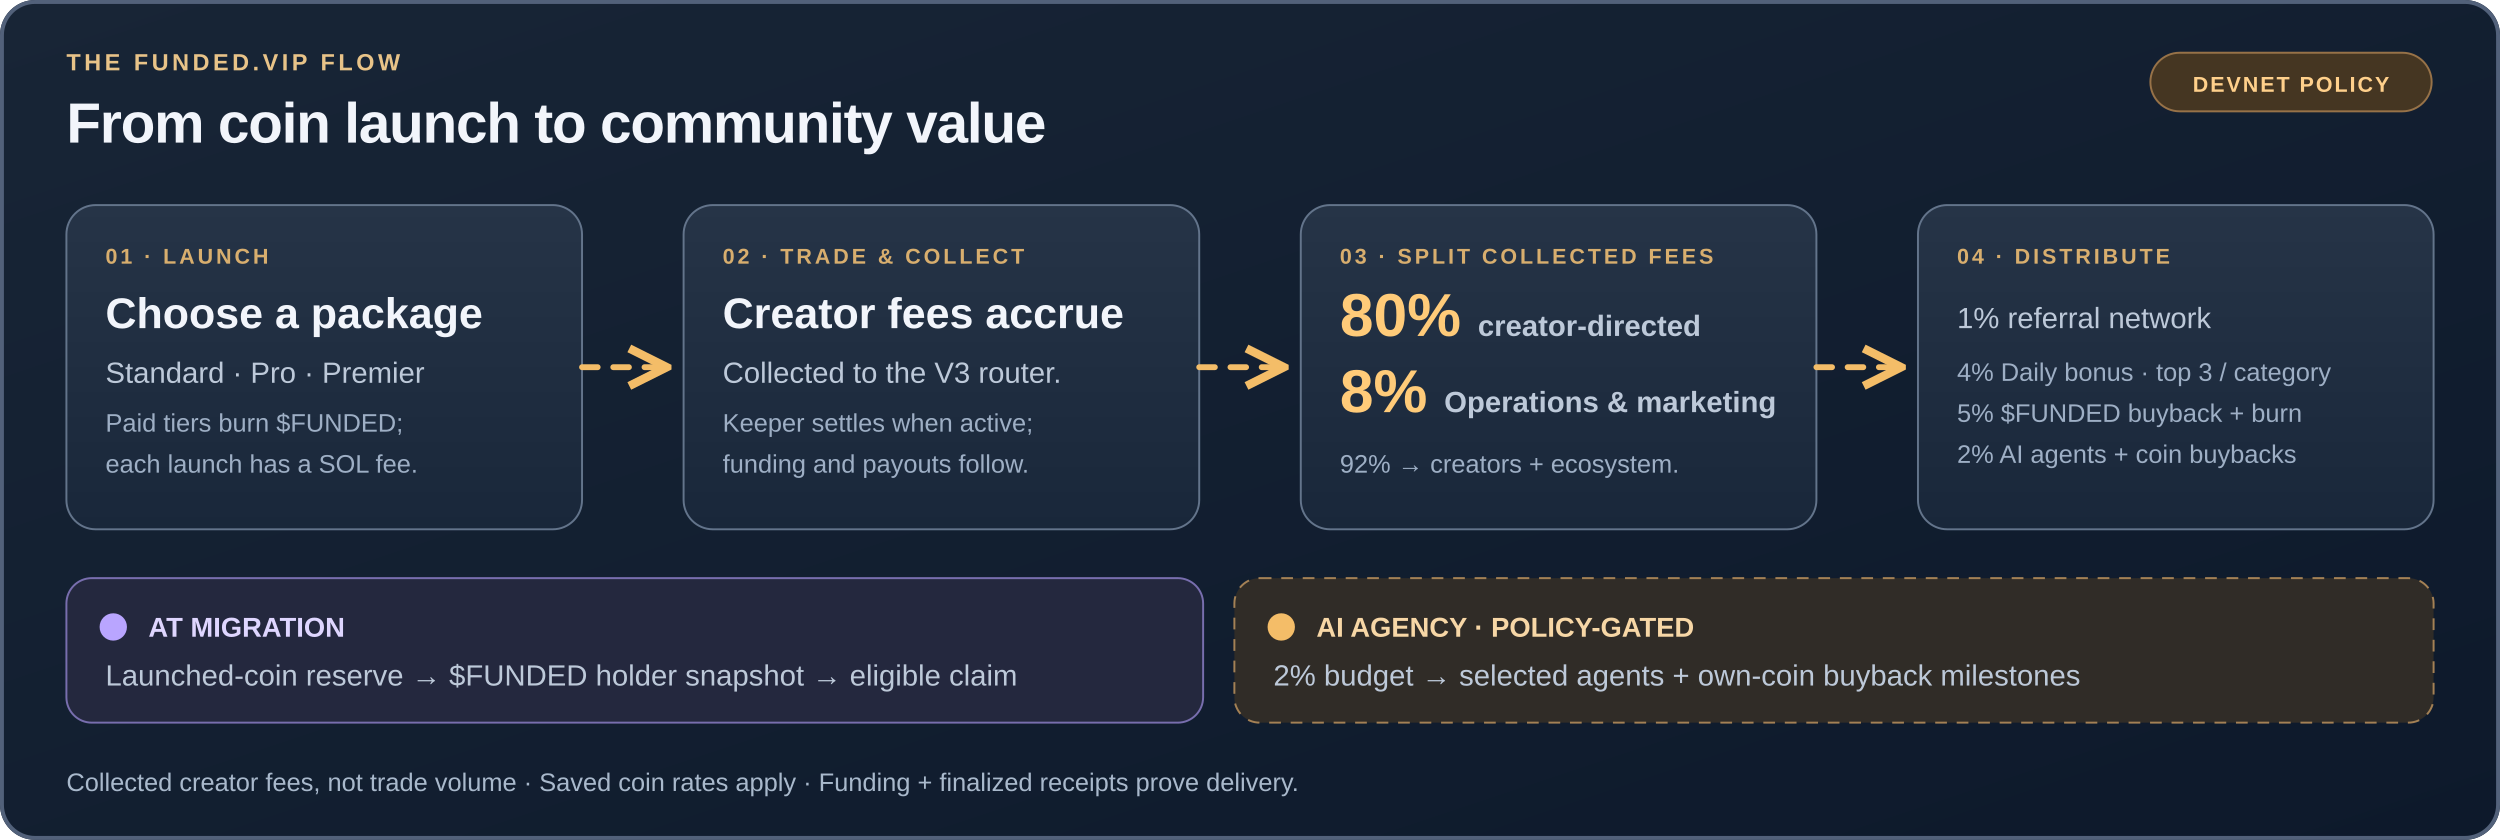
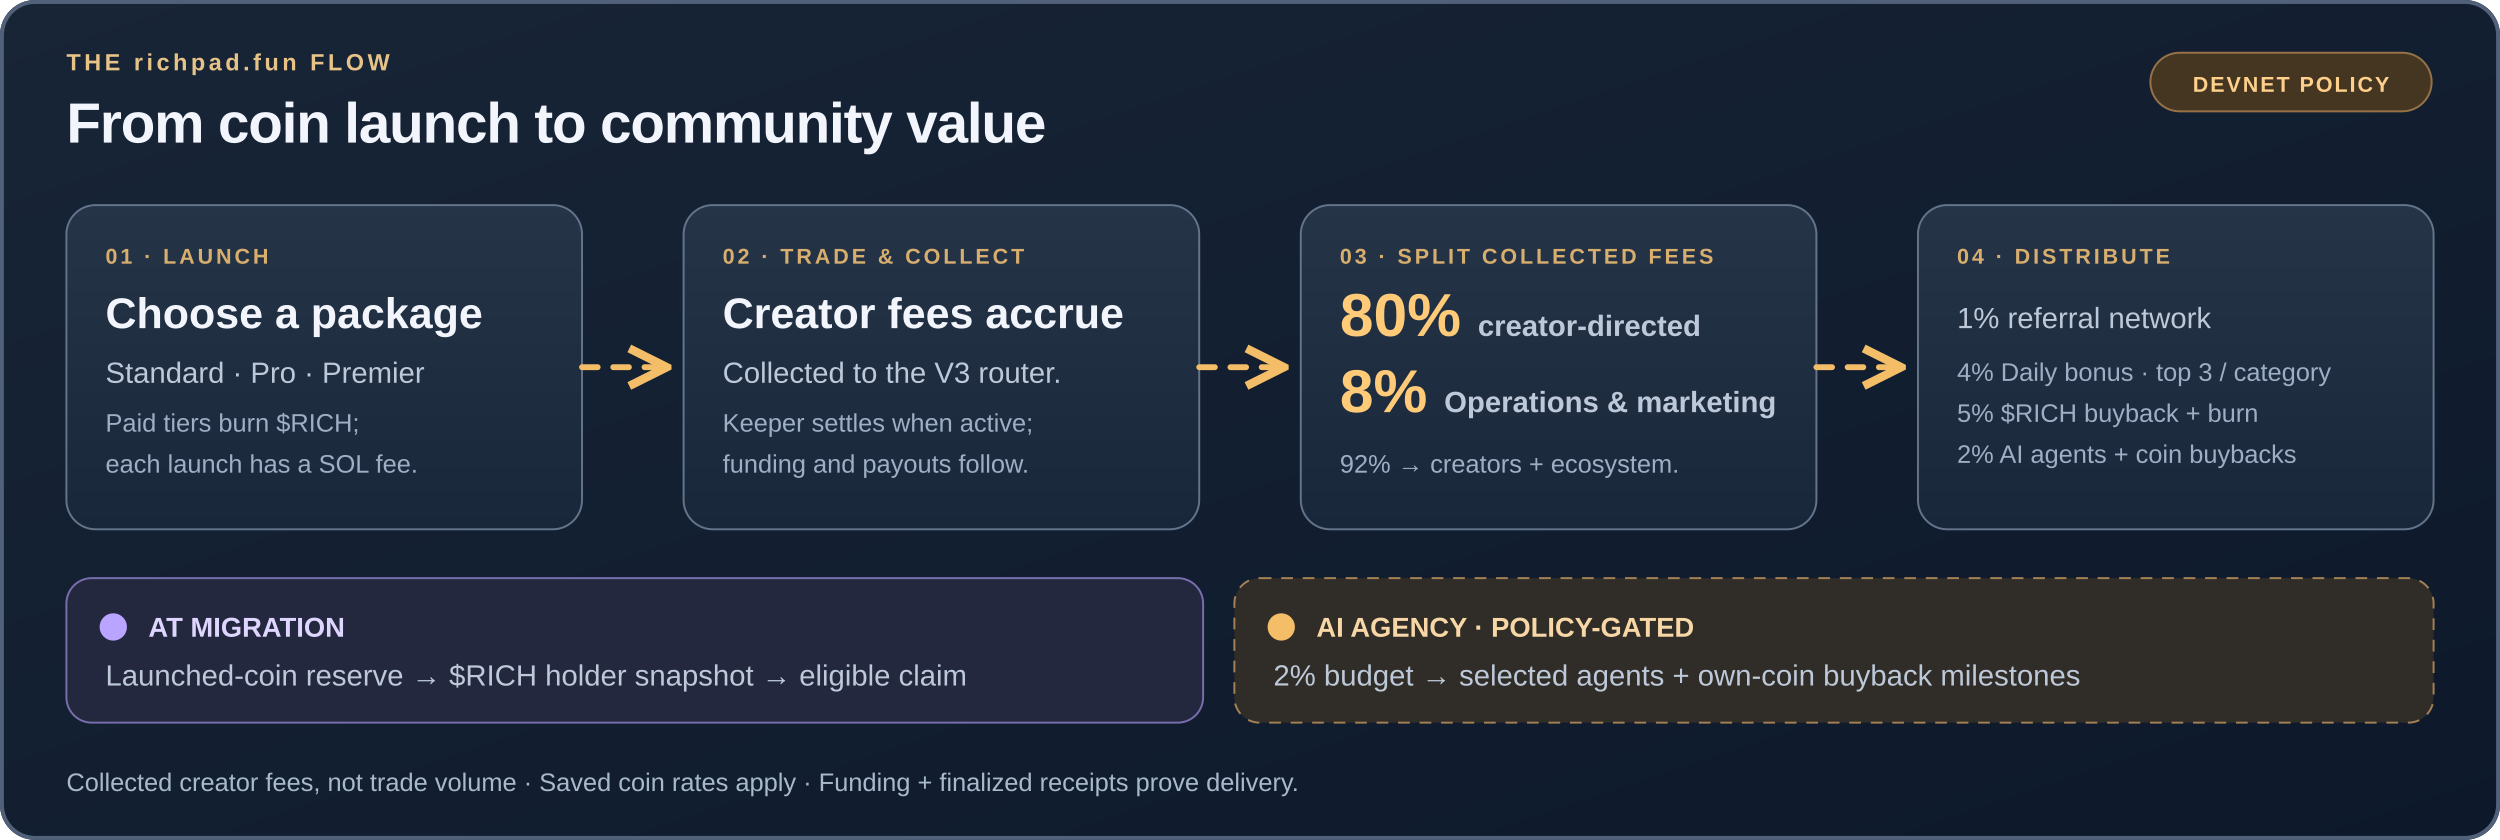
<svg xmlns="http://www.w3.org/2000/svg" width="1280" height="430" viewBox="0 0 1280 430" role="img" aria-labelledby="title desc">
  <defs>
    <linearGradient id="bg" x1="0" y1="0" x2="1" y2="1">
      <stop stop-color="#182536" />
      <stop offset="1" stop-color="#0d192b" />
    </linearGradient>
    <linearGradient id="card" x1="0" y1="0" x2="0" y2="1">
      <stop stop-color="#263447" />
      <stop offset="1" stop-color="#19273a" />
    </linearGradient>
    <filter id="glow" x="-100%" y="-100%" width="300%" height="300%">
      <feGaussianBlur stdDeviation="3" result="blur" />
      <feMerge>
        <feMergeNode in="blur" />
        <feMergeNode in="SourceGraphic" />
      </feMerge>
    </filter>
    <marker id="arrow" viewBox="0 0 10 10" refX="8" refY="5" markerWidth="8" markerHeight="8" orient="auto">
      <path d="M1 1 L9 5 L1 9" fill="none" stroke="#f4bd68" stroke-width="1.8" />
    </marker>
  </defs>
  <style>
    text{font-family:Manrope,Arial,Helvetica,sans-serif}.kicker{font-size:12px;font-weight:800;letter-spacing:1.8px;fill:#e8c388}.headline{font-size:29px;font-weight:800;letter-spacing:-.6px;fill:#f2f5fb}.step{font-size:11px;font-weight:800;letter-spacing:1.5px;fill:#d8ae6e}.title{font-size:22px;font-weight:800;fill:#f2f5fb}.body{font-size:15px;fill:#bdc9d9}.small{font-size:13px;fill:#9eafc5}.pct{font-size:31px;font-weight:900;fill:#ffcb79}.note{font-size:13px;fill:#a9b9cc}.path{fill:none;stroke:#f4bd68;stroke-width:3;stroke-linecap:round;stroke-dasharray:8 8;marker-end:url(#arrow)}.packet{fill:#ffe0a5;filter:url(#glow)}@media(prefers-reduced-motion:reduce){.path{animation:none}.packet{display:none}}
  </style>
  <rect width="1280" height="430" rx="18" fill="url(#bg)" />
  <rect x="1" y="1" width="1278" height="428" rx="17" fill="none" stroke="#52617a" stroke-width="2" />
-   <text x="34" y="36" class="kicker">THE FUNDED.VIP FLOW</text>
+   <text x="34" y="36" class="kicker">THE richpad.fun FLOW</text>
  <text x="34" y="73" class="headline">From coin launch to community value</text>
  <rect x="1101" y="27" width="144" height="30" rx="15" fill="#453622" stroke="#977248" />
  <text x="1173" y="47" text-anchor="middle" font-size="11" font-weight="800" letter-spacing="1" fill="#ffd08b">DEVNET POLICY</text>
  <rect x="34" y="105" width="264" height="166" rx="15" fill="url(#card)" stroke="#63748b" />
  <text x="54" y="135" class="step">01 · LAUNCH</text>
  <text x="54" y="168" class="title">Choose a package</text>
  <text x="54" y="196" class="body">Standard · Pro · Premier</text>
-   <text x="54" y="221" class="small">Paid tiers burn $FUNDED;</text>
+   <text x="54" y="221" class="small">Paid tiers burn $RICH;</text>
  <text x="54" y="242" class="small">each launch has a SOL fee.</text>
  <rect x="350" y="105" width="264" height="166" rx="15" fill="url(#card)" stroke="#63748b" />
  <text x="370" y="135" class="step">02 · TRADE &amp; COLLECT</text>
  <text x="370" y="168" class="title">Creator fees accrue</text>
  <text x="370" y="196" class="body">Collected to the V3 router.</text>
  <text x="370" y="221" class="small">Keeper settles when active;</text>
  <text x="370" y="242" class="small">funding and payouts follow.</text>
  <rect x="666" y="105" width="264" height="166" rx="15" fill="url(#card)" stroke="#63748b" />
  <text x="686" y="135" class="step">03 · SPLIT COLLECTED FEES</text>
  <text x="686" y="172" class="pct">80% <tspan class="body">creator-directed</tspan>
  </text>
  <text x="686" y="211" class="pct">8% <tspan class="body">Operations &amp; marketing</tspan>
  </text>
  <text x="686" y="242" class="small">92% → creators + ecosystem.</text>
  <rect x="982" y="105" width="264" height="166" rx="15" fill="url(#card)" stroke="#63748b" />
  <text x="1002" y="135" class="step">04 · DISTRIBUTE</text>
  <text x="1002" y="168" class="body">1% referral network</text>
  <text x="1002" y="195" class="small">4% Daily bonus · top 3 / category</text>
-   <text x="1002" y="216" class="small">5% $FUNDED buyback + burn</text>
+   <text x="1002" y="216" class="small">5% $RICH buyback + burn</text>
  <text x="1002" y="237" class="small">2% AI agents + coin buybacks</text>
  <path class="path" d="M298 188 H339" />
  <path class="path" d="M614 188 H655" />
  <path class="path" d="M930 188 H971" />
  <rect x="34" y="296" width="582" height="74" rx="13" fill="#24283e" stroke="#786eae" />
  <circle cx="58" cy="321" r="7" fill="#b9a5ff" />
  <text x="76" y="326" font-size="14" font-weight="800" fill="#dfd6ff">AT MIGRATION</text>
-   <text x="54" y="351" class="body">Launched-coin reserve → $FUNDED holder snapshot → eligible claim</text>
+   <text x="54" y="351" class="body">Launched-coin reserve → $RICH holder snapshot → eligible claim</text>
  <rect x="632" y="296" width="614" height="74" rx="13" fill="#302c27" stroke="#a48155" stroke-dasharray="6 5" />
  <circle cx="656" cy="321" r="7" fill="#f4bd68" />
  <text x="674" y="326" font-size="14" font-weight="800" fill="#f7d7a6">AI AGENCY · POLICY-GATED</text>
  <text x="652" y="351" class="body">2% budget → selected agents + own-coin buyback milestones</text>
  <text x="34" y="405" class="note">Collected creator fees, not trade volume · Saved coin rates apply · Funding + finalized receipts prove delivery.</text>
</svg>
